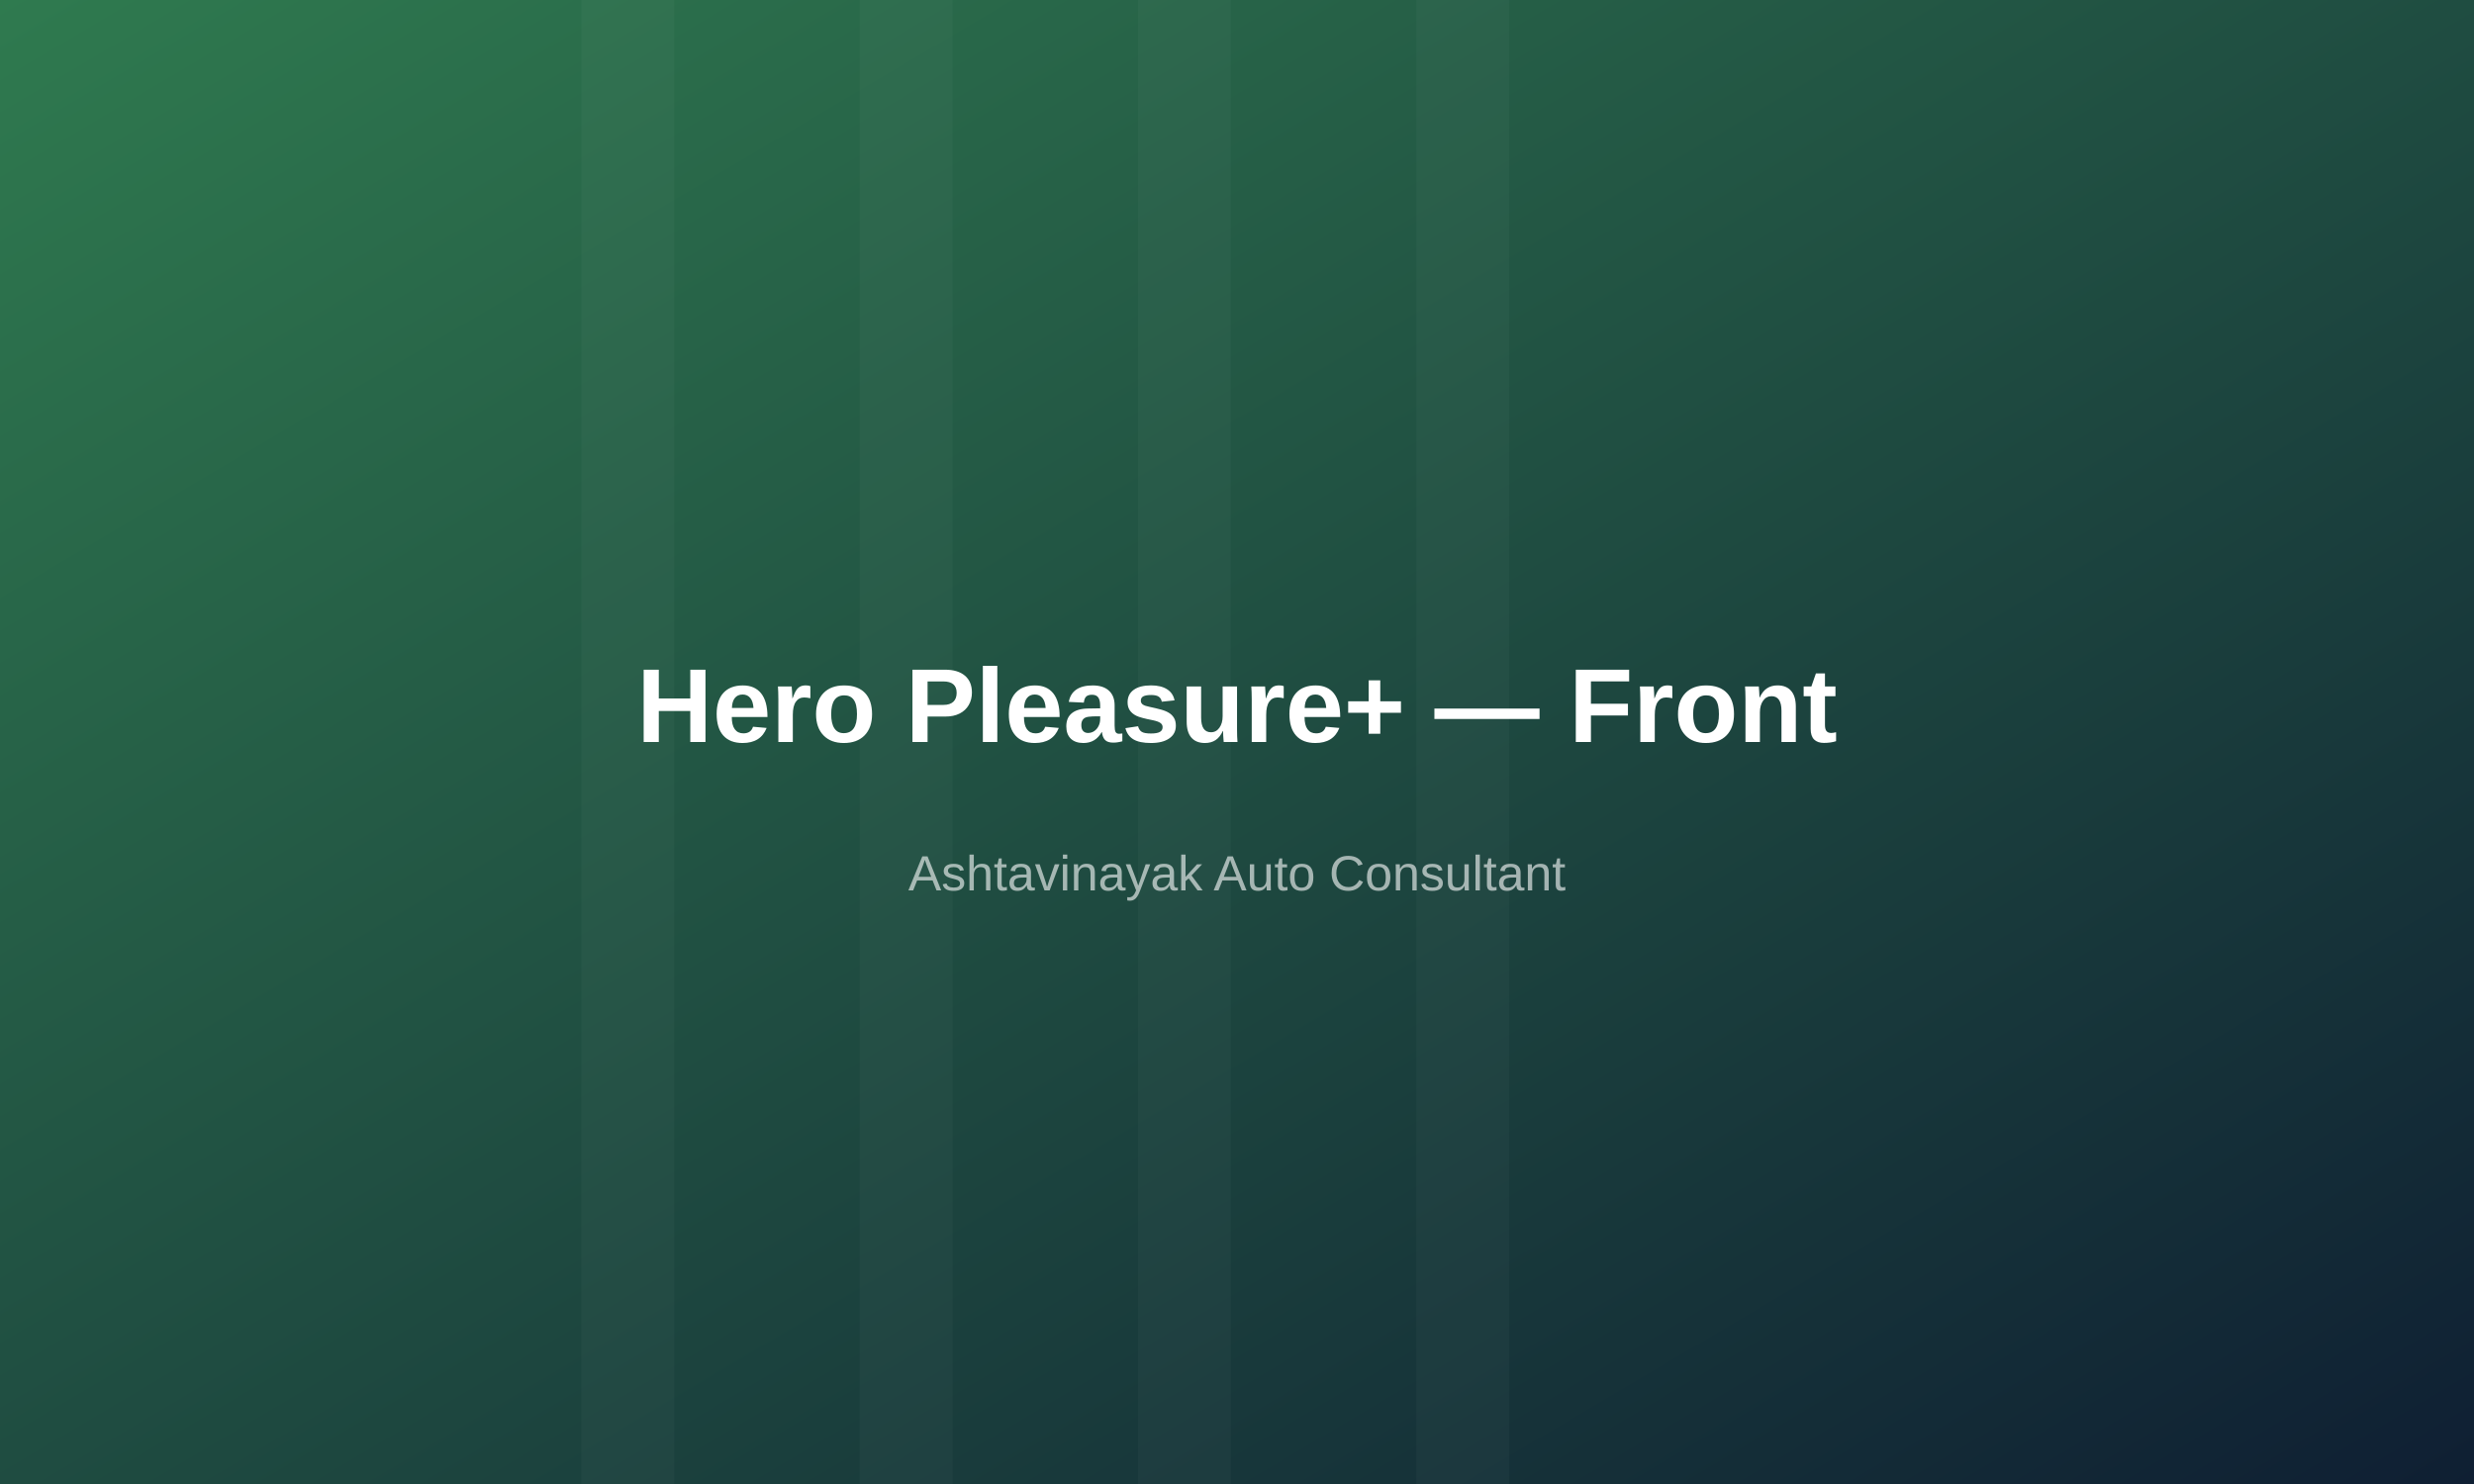
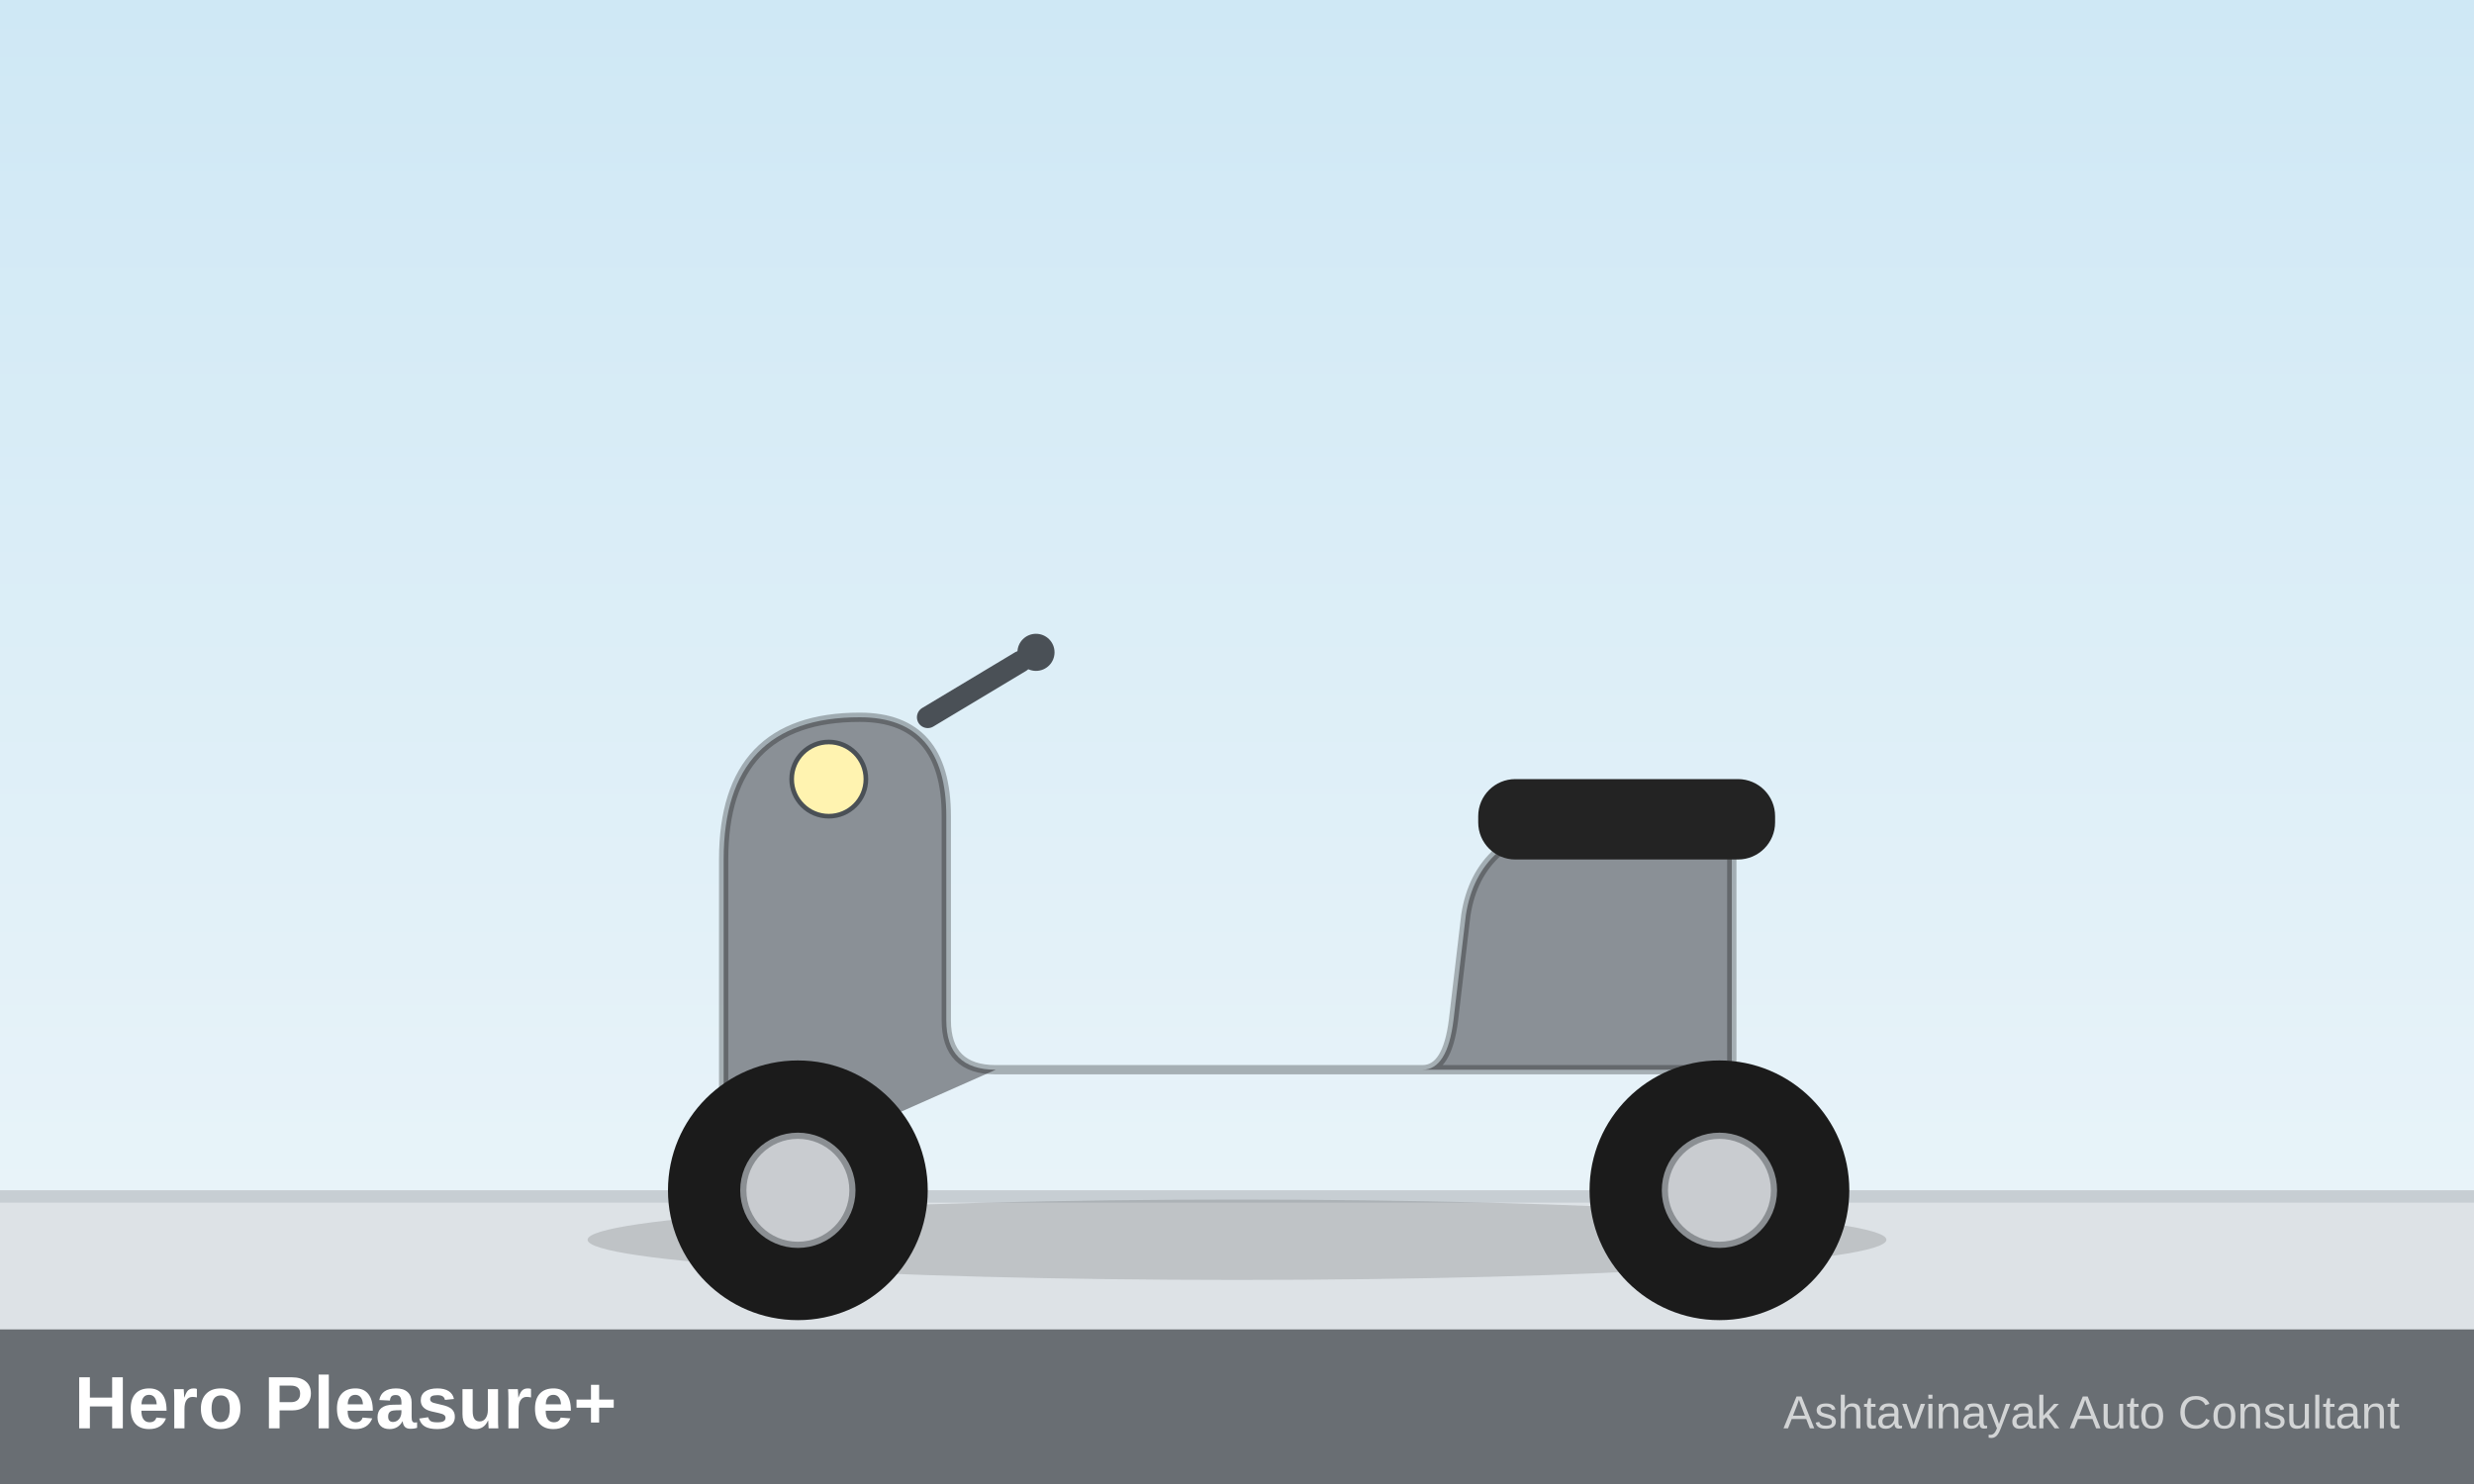
<svg xmlns="http://www.w3.org/2000/svg" width="800" height="480" viewBox="0 0 800 480">
  <defs>
-     <linearGradient id="g44" x1="0" y1="0" x2="1" y2="1">
-       <stop offset="0" stop-color="#2f7a4f" />
-       <stop offset="1" stop-color="#0f1f33" />
+     <linearGradient id="sky" x1="0" y1="0" x2="0" y2="1">
+       <stop offset="0" stop-color="#cfe8f5" />
+       <stop offset="1" stop-color="#eef6fa" />
    </linearGradient>
  </defs>
-   <rect width="800" height="480" fill="url(#g44)" />
-   <rect x="188" y="0" width="30" height="480" fill="white" opacity="0.03" />
-   <rect x="278" y="0" width="30" height="480" fill="white" opacity="0.03" />
-   <rect x="368" y="0" width="30" height="480" fill="white" opacity="0.03" />
-   <rect x="458" y="0" width="30" height="480" fill="white" opacity="0.03" />
-   <text x="50%" y="50%" text-anchor="middle" font-family="Arial, sans-serif" font-size="34" font-weight="700" fill="white">Hero Pleasure+ — Front</text>
-   <text x="50%" y="60%" text-anchor="middle" font-family="Arial, sans-serif" font-size="16" fill="rgba(255,255,255,0.6)">Ashtavinayak Auto Consultant</text>
+   <rect width="800" height="480" fill="url(#sky)" />
+   <rect x="0" y="385" width="800" height="95" fill="#dde2e6" />
+   <rect x="0" y="385" width="800" height="4" fill="#c7ced3" />
+   <ellipse cx="400" cy="401" rx="210" ry="13" fill="#000" opacity="0.14" />
+   <path d="M 234,385 L 234,278 Q 234,232 278,232 Q 306,232 306,264 L 306,330 Q 306,346 322,346 L 460,346 Q 468,346 470,330 L 474,296 Q 478,270 508,266 L 560,262 L 560,346 L 322,346" fill="#8a9096" stroke="rgba(0,0,0,0.28)" stroke-width="3" stroke-linejoin="round" />
+   <rect x="478" y="252" width="96" height="26" rx="12" fill="#232323" />
+   <circle cx="268" cy="252" r="12" fill="#fff3b0" stroke="#4a5056" stroke-width="1.5" />
+   <path d="M 300,232 L 330,214" stroke="#4a5056" stroke-width="7" stroke-linecap="round" />
+   <circle cx="335" cy="211" r="6" fill="#4a5056" />
+   <circle cx="258" cy="385" r="42" fill="#1b1b1b" />
+   <circle cx="258" cy="385" r="17.64" fill="#c9ccd0" />
+   <circle cx="258" cy="385" r="17.64" fill="none" stroke="#8b8f93" stroke-width="2" />
+   <circle cx="556" cy="385" r="42" fill="#1b1b1b" />
+   <circle cx="556" cy="385" r="17.64" fill="#c9ccd0" />
+   <circle cx="556" cy="385" r="17.64" fill="none" stroke="#8b8f93" stroke-width="2" />
+   <rect x="0" y="430" width="800" height="50" fill="rgba(10,15,20,0.55)" />
+   <text x="24" y="462" font-family="Arial, sans-serif" font-size="24" font-weight="700" fill="white">Hero Pleasure+</text>
+   <text x="776" y="462" text-anchor="end" font-family="Arial, sans-serif" font-size="15" fill="rgba(255,255,255,0.7)">Ashtavinayak Auto Consultant</text>
</svg>
